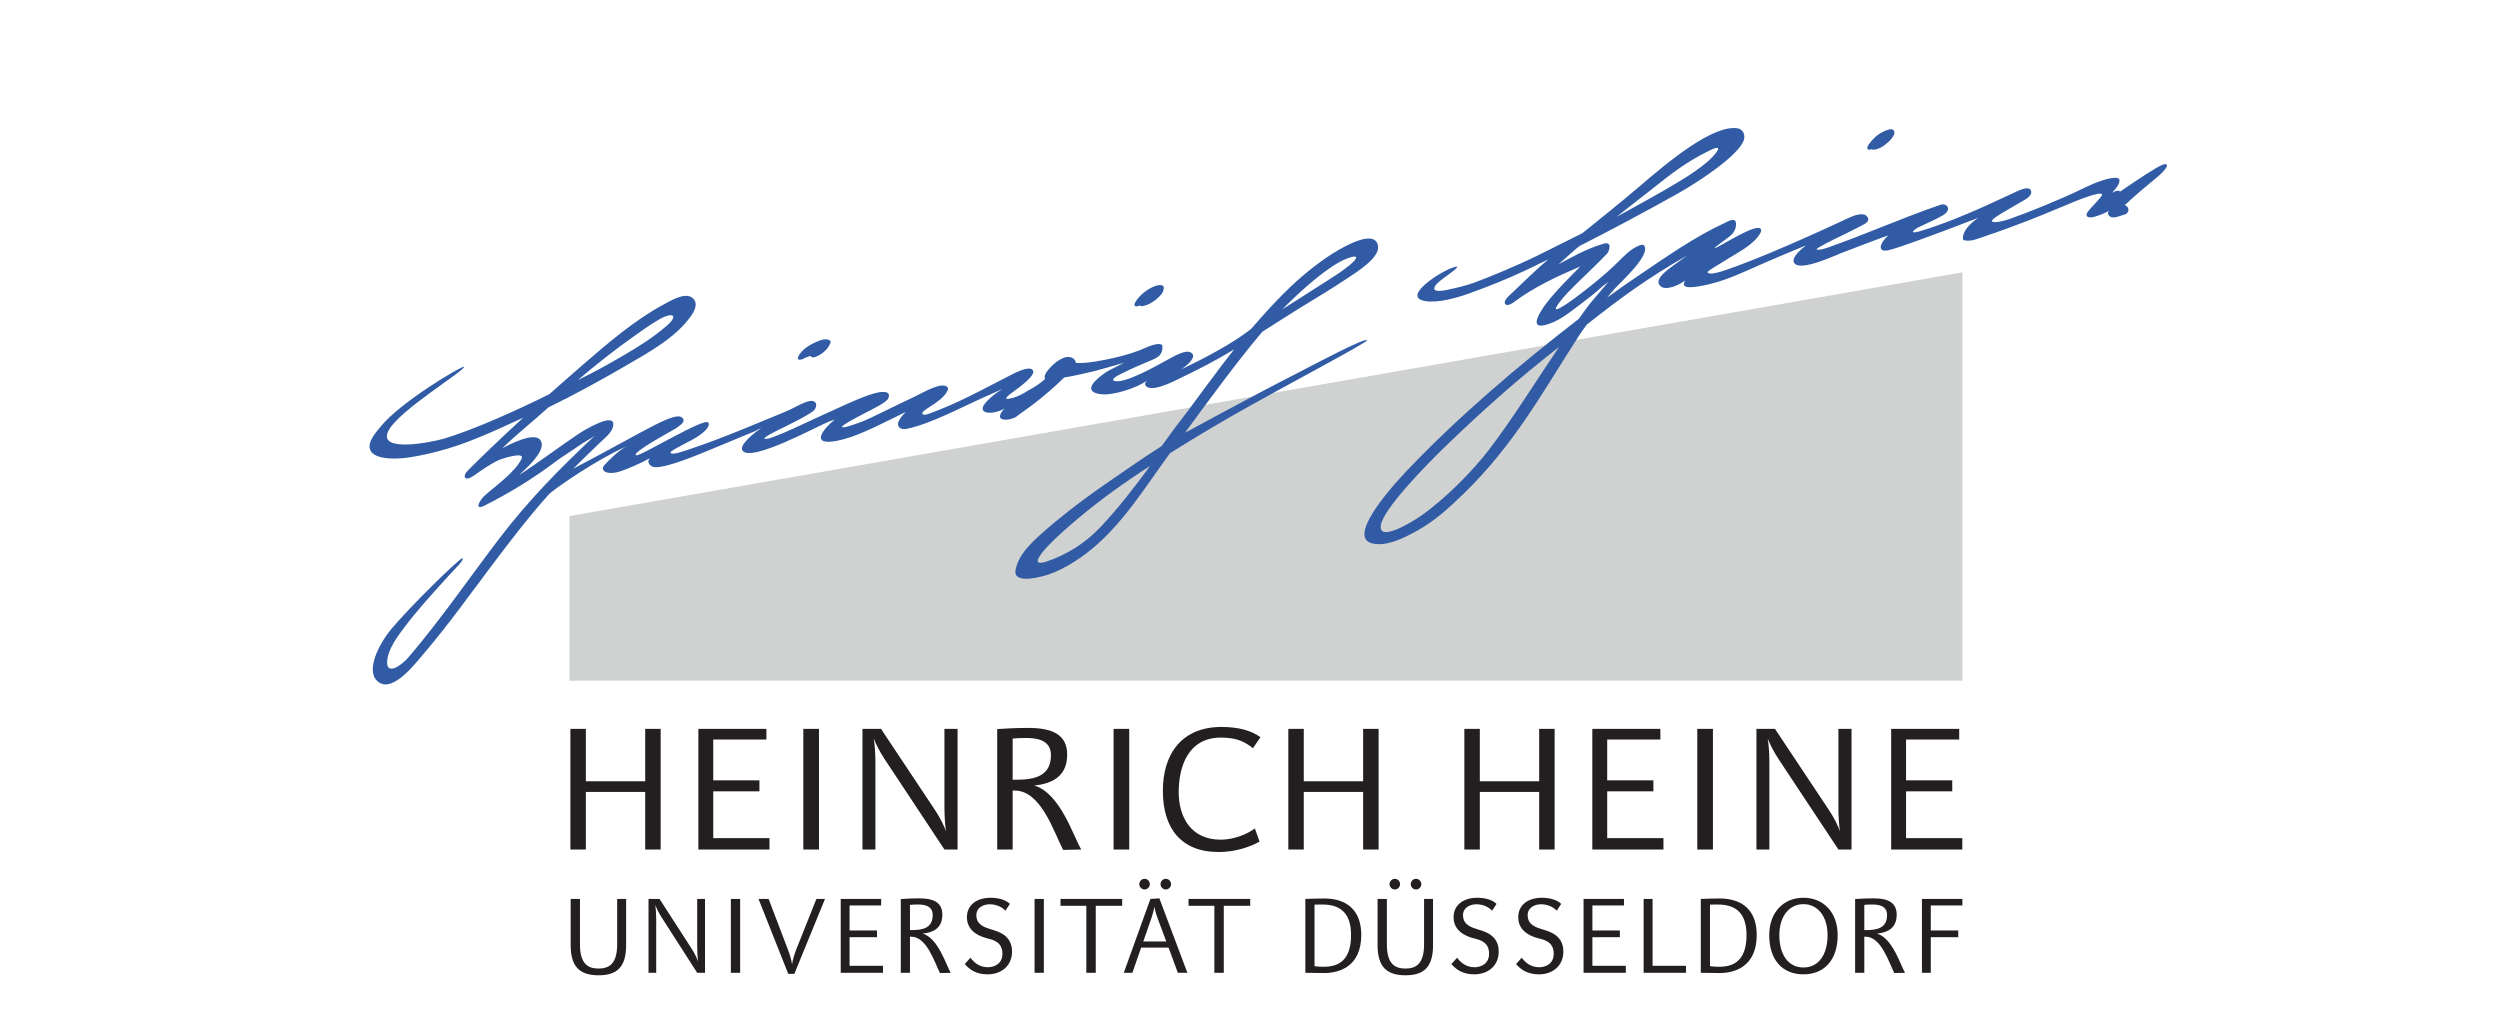
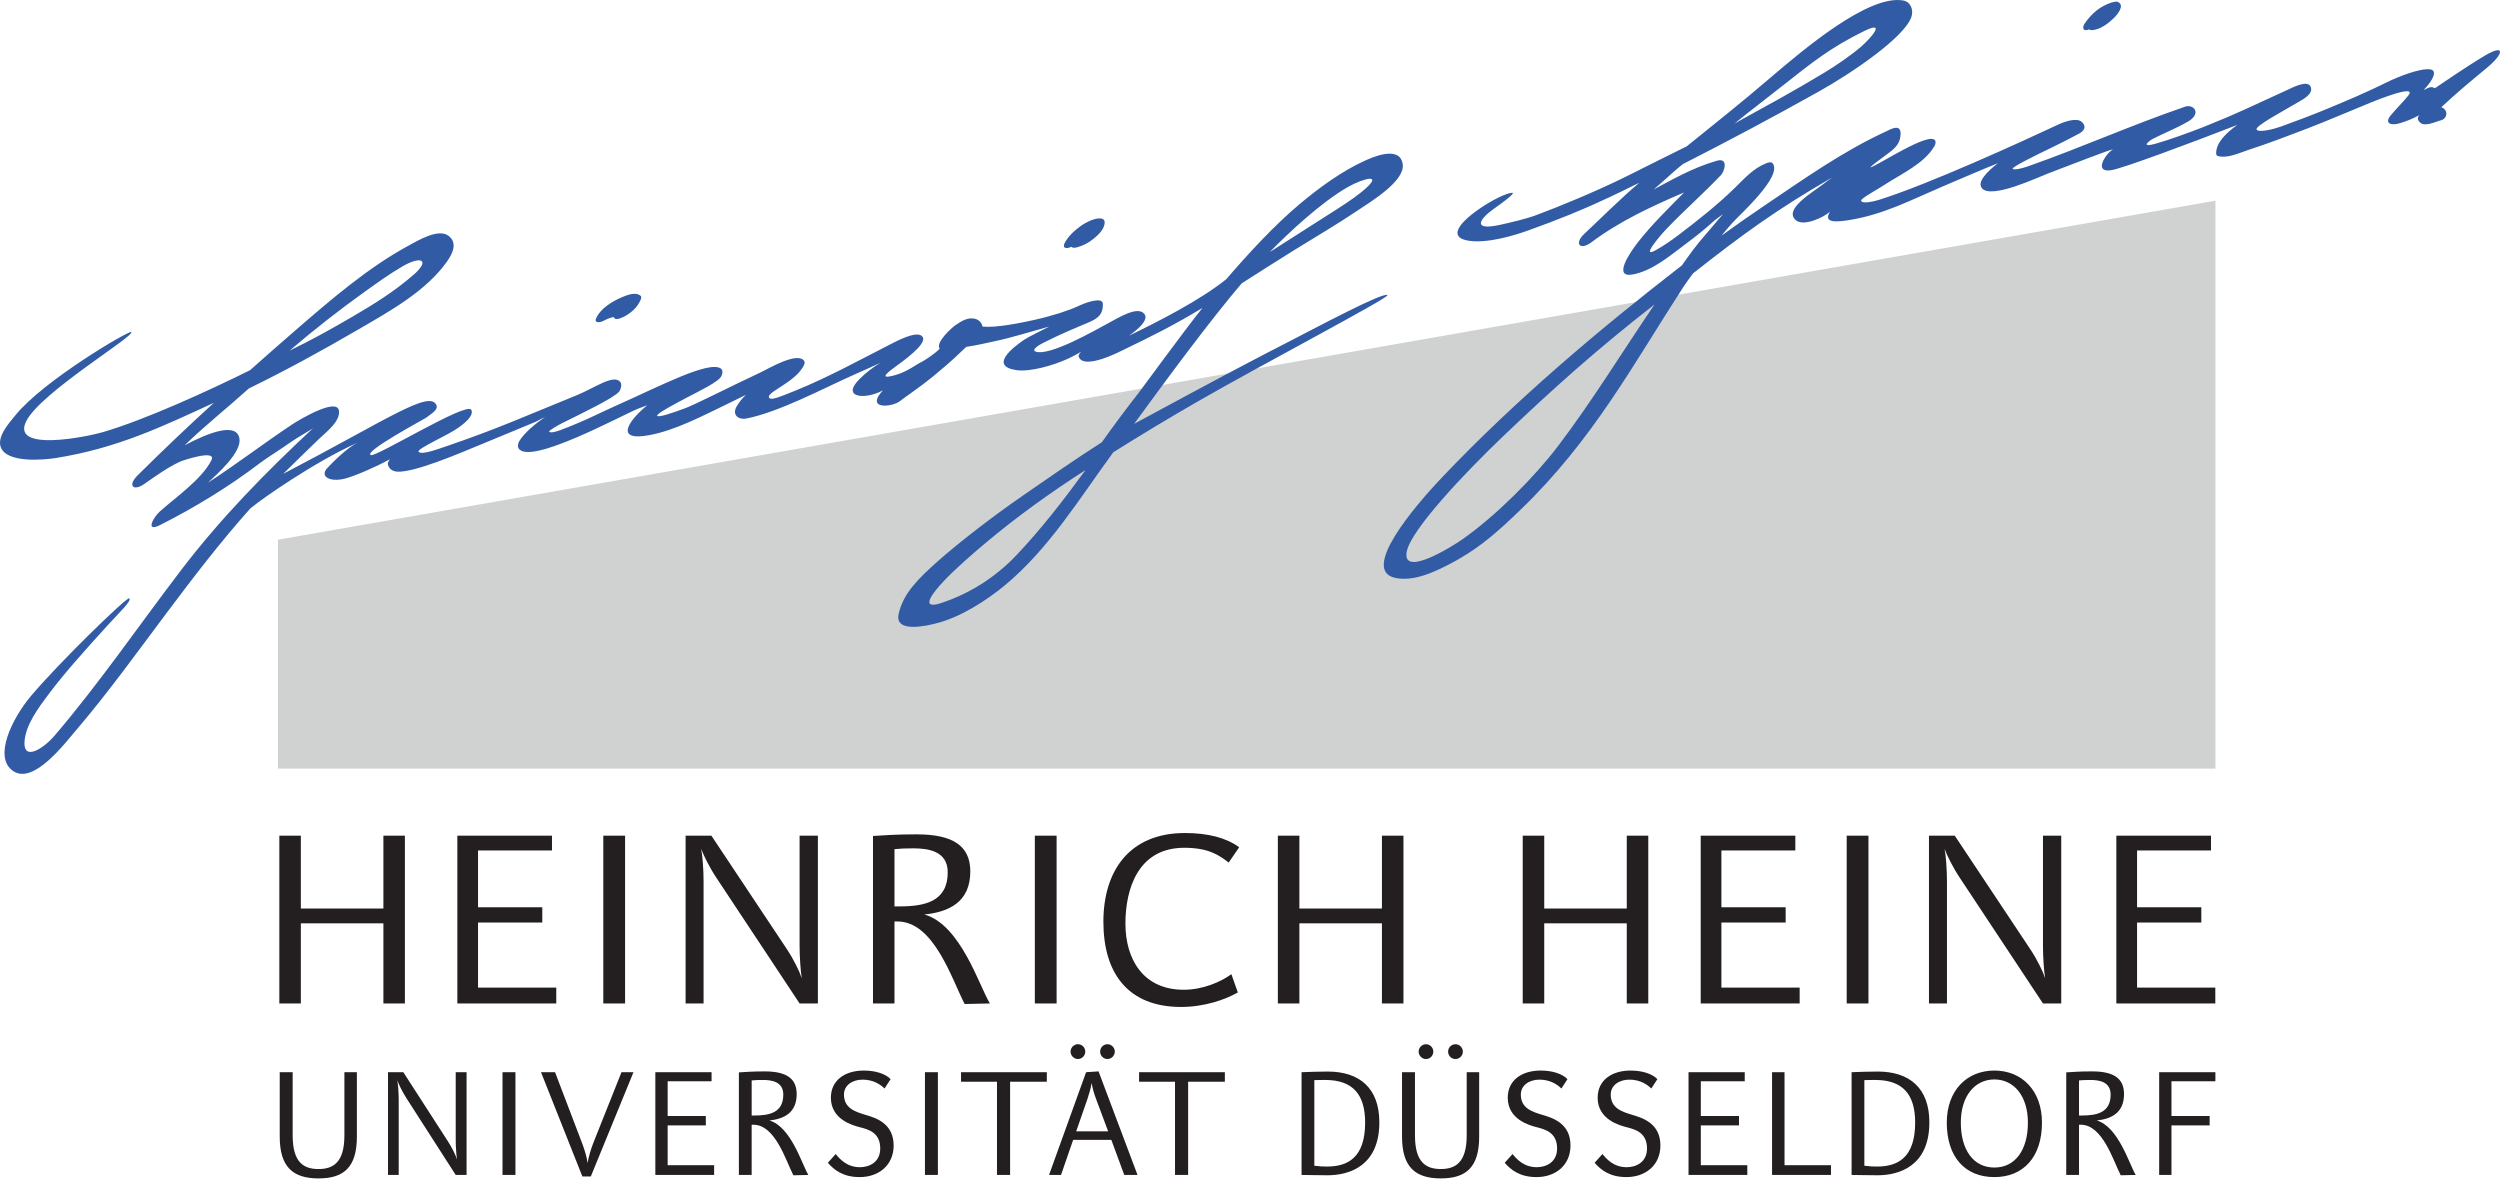
- <svg xmlns="http://www.w3.org/2000/svg" id="Ebene_1" data-name="Ebene 1" viewBox="0 0 246.61 100" version="1.1" width="246.61" height="100">
-   <defs id="defs11" />
-   <g transform="matrix(1.232989,0,0,-1.232989,-20.6322,149.7195)" id="g90">
-     <g transform="translate(173.7259,53.46363)" id="g2878">
-       <path id="path2880" style="fill:#231f20;fill-opacity:1;fill-rule:nonzero;stroke:none" d="m 0,0 v 0.912 h -4.501 v 3.743 h 3.696 V 5.536 H -4.501 V 8.8 h 4.253 V 9.65 H -5.692 V 0 Z m -9.913,0 h 1.051 V 9.65 H -9.913 V 3.34 c 0,-0.68 0.061,-1.515 0.123,-1.887 -0.123,0.387 -0.463,1.083 -0.866,1.687 l -4.33,6.51 h -1.485 V 0 h 1.036 v 7.021 c 0,0.665 -0.062,1.516 -0.139,1.871 0.139,-0.371 0.48,-1.067 0.882,-1.67 z m -10.038,9.65 h -1.252 V 0 h 1.252 z M -23.909,0 v 0.912 h -4.501 v 3.743 h 3.696 V 5.536 H -28.41 V 8.8 h 4.253 v 0.85 h -5.444 V 0 Z m -14.692,0 v 4.608 h 4.748 V 0 h 1.237 v 9.65 h -1.237 V 5.459 h -4.748 V 9.65 h -1.238 V 0 Z m -14.084,0 v 4.608 h 4.748 V 0 h 1.238 v 9.65 h -1.238 V 5.459 h -4.748 V 9.65 h -1.237 V 0 Z m -3.464,8.985 c -0.742,0.542 -1.778,0.82 -3.124,0.82 -3.139,0 -4.686,-2.119 -4.686,-5.104 0,-2.953 1.408,-4.902 4.47,-4.902 1.33,0 2.536,0.417 3.263,0.835 l -0.371,1.052 c -0.603,-0.449 -1.655,-0.898 -2.738,-0.898 -2.366,0 -3.356,1.794 -3.356,3.805 0,2.026 0.743,4.362 3.387,4.362 1.361,0 1.98,-0.403 2.552,-0.851 z M -66.65,9.65 h -1.252 V 0 h 1.252 z m -6.263,-2.103 c 0,-1.686 -1.314,-1.964 -2.784,-1.964 h -0.278 v 3.294 c 0.294,0.031 0.634,0.046 1.067,0.046 0.804,0 1.995,-0.123 1.995,-1.376 m -3.062,-2.83 h 0.17 c 2.103,0 3.124,-3.325 3.866,-4.748 L -70.485,0 c -0.603,0.958 -1.67,4.531 -3.773,5.119 1.407,0.139 2.644,0.711 2.644,2.474 0,1.47 -0.99,2.135 -3.093,2.135 -1.299,0 -1.871,-0.062 -2.505,-0.093 V 0 h 1.237 z M -81.434,0 h 1.052 v 9.65 h -1.052 V 3.34 c 0,-0.68 0.062,-1.515 0.124,-1.887 -0.124,0.387 -0.464,1.083 -0.866,1.687 l -4.331,6.51 h -1.484 V 0 h 1.035 v 7.021 c 0,0.665 -0.061,1.516 -0.139,1.871 0.139,-0.371 0.48,-1.067 0.882,-1.67 z m -10.037,9.65 h -1.253 V 0 h 1.253 z M -95.43,0 v 0.912 h -4.5 v 3.743 h 3.696 V 5.536 H -99.93 V 8.8 h 4.253 v 0.85 h -5.444 V 0 Z m -14.692,0 v 4.608 h 4.748 V 0 h 1.237 v 9.65 h -1.237 V 5.459 h -4.748 V 9.65 h -1.237 V 0 h 1.237" />
-     </g>
-     <g transform="translate(173.7309,48.98862)" id="g2882">
-       <path id="path2884" style="fill:#231f20;fill-opacity:1;fill-rule:nonzero;stroke:none" d="m 0,0 v 0.521 h -3.234 v -5.91 h 0.708 v 2.85 h 2.196 v 0.54 H -2.526 V 0 Z m -6.026,-0.767 c 0,-1.033 -0.781,-1.203 -1.654,-1.203 h -0.165 v 2.017 c 0.175,0.019 0.377,0.028 0.634,0.028 0.477,0 1.185,-0.075 1.185,-0.842 M -7.845,-2.5 h 0.101 c 1.25,0 1.856,-2.037 2.297,-2.908 l 0.863,0.019 c -0.358,0.587 -0.992,2.775 -2.241,3.135 0.836,0.085 1.57,0.435 1.57,1.515 0,0.9 -0.587,1.307 -1.837,1.307 -0.771,0 -1.111,-0.038 -1.488,-0.057 v -5.9 h 0.735 z m -2.94,0.123 c 0,-1.563 -0.716,-2.586 -1.929,-2.586 -1.213,0 -1.929,1.023 -1.929,2.586 0,1.534 0.809,2.481 1.929,2.481 1.121,0 1.929,-0.947 1.929,-2.481 m 0.809,0 c 0,1.847 -1.158,2.993 -2.738,2.993 -1.58,0 -2.737,-1.146 -2.737,-2.993 0,-2.017 1.083,-3.135 2.737,-3.135 1.654,0 2.738,1.136 2.738,3.135 m -7.294,0 c 0,-2.027 -1.011,-2.529 -2.187,-2.529 -0.23,0 -0.459,0.009 -0.735,0.047 v 4.925 c 0.211,0.009 0.432,0.009 0.625,0.009 1.599,0 2.297,-0.842 2.297,-2.452 m 0.817,0.019 c 0,1.969 -1.148,2.916 -2.967,2.916 -0.753,0 -0.753,-0.018 -1.507,-0.037 v -5.91 c 0.35,0 0.901,-0.019 1.498,-0.019 1.231,0 2.976,0.521 2.976,3.05 m -5.659,-3.031 v 0.559 h -2.672 v 5.351 h -0.717 v -5.91 z m -4.813,0 v 0.559 h -2.674 v 2.291 h 2.196 v 0.54 h -2.196 V 0 h 2.526 v 0.521 h -3.233 v -5.91 z m -4.998,1.695 c 0,1.288 -1.057,1.591 -1.589,1.753 -0.597,0.179 -1.268,0.378 -1.268,1.174 0,0.54 0.487,0.861 1.075,0.861 0.634,0 1.047,-0.303 1.259,-0.511 l 0.349,0.54 c -0.303,0.313 -0.883,0.493 -1.544,0.493 -1.074,0 -1.892,-0.55 -1.892,-1.563 0,-1.251 1.259,-1.592 1.663,-1.695 0.487,-0.124 1.176,-0.304 1.176,-1.222 0,-0.805 -0.643,-1.08 -1.167,-1.08 -0.763,0 -1.167,0.483 -1.397,0.758 l -0.449,-0.502 c 0.367,-0.426 0.89,-0.824 1.827,-0.824 1.112,0 1.957,0.692 1.957,1.818 m -5.172,0 c 0,1.288 -1.056,1.591 -1.589,1.753 -0.598,0.179 -1.268,0.378 -1.268,1.174 0,0.54 0.487,0.861 1.075,0.861 0.634,0 1.047,-0.303 1.259,-0.511 l 0.349,0.54 c -0.303,0.313 -0.882,0.493 -1.544,0.493 -1.075,0 -1.892,-0.55 -1.892,-1.563 0,-1.251 1.259,-1.592 1.663,-1.695 0.486,-0.124 1.176,-0.304 1.176,-1.222 0,-0.805 -0.644,-1.08 -1.167,-1.08 -0.762,0 -1.167,0.483 -1.396,0.758 l -0.451,-0.502 c 0.368,-0.426 0.891,-0.824 1.828,-0.824 1.112,0 1.957,0.692 1.957,1.818 m -7.891,5.398 c 0,0.228 -0.184,0.427 -0.422,0.427 -0.23,0 -0.423,-0.199 -0.423,-0.427 0,-0.227 0.193,-0.426 0.423,-0.426 0.238,0 0.422,0.199 0.422,0.426 m 1.7,0 c 0,0.228 -0.193,0.427 -0.423,0.427 -0.238,0 -0.422,-0.199 -0.422,-0.427 0,-0.227 0.184,-0.426 0.422,-0.426 0.23,0 0.423,0.199 0.423,0.426 m 0.937,-4.886 v 3.703 h -0.717 v -3.637 c 0,-1.563 -0.652,-1.932 -1.488,-1.932 -0.845,0 -1.488,0.369 -1.488,1.932 v 3.637 h -0.744 v -3.703 c 0,-1.743 0.753,-2.406 2.232,-2.406 1.479,0 2.205,0.663 2.205,2.406 m -6.559,0.805 c 0,-2.027 -1.011,-2.529 -2.187,-2.529 -0.229,0 -0.459,0.009 -0.735,0.047 v 4.925 c 0.212,0.009 0.432,0.009 0.625,0.009 1.598,0 2.297,-0.842 2.297,-2.452 m 0.817,0.019 c 0,1.969 -1.148,2.916 -2.967,2.916 -0.754,0 -0.754,-0.018 -1.507,-0.037 v -5.91 c 0.349,0 0.9,-0.019 1.498,-0.019 1.23,0 2.976,0.521 2.976,3.05 m -8.885,2.33 v 0.549 h -4.934 v -0.549 h 2.067 v -5.361 h 0.754 v 5.361 z m -8.03,1.732 c 0,0.228 -0.184,0.427 -0.422,0.427 -0.23,0 -0.423,-0.199 -0.423,-0.427 0,-0.227 0.193,-0.426 0.423,-0.426 0.238,0 0.422,0.199 0.422,0.426 m 1.7,0 c 0,0.228 -0.193,0.427 -0.423,0.427 -0.239,0 -0.422,-0.199 -0.422,-0.427 0,-0.227 0.183,-0.426 0.422,-0.426 0.23,0 0.423,0.199 0.423,0.426 m -1.58,-2.737 c 0.092,0.275 0.202,0.654 0.248,0.938 0.046,-0.322 0.147,-0.644 0.257,-0.938 l 0.689,-1.846 h -1.837 z m 2.122,-4.356 h 0.762 l -2.241,5.957 -0.717,-0.047 -2.131,-5.91 h 0.689 l 0.698,2.017 h 2.196 z m -4.455,5.361 v 0.549 h -4.934 v -0.549 h 2.067 v -5.361 h 0.754 v 5.361 z m -6.266,0.549 h -0.744 v -5.91 h 0.744 z m -2.545,-4.215 c 0,1.288 -1.056,1.591 -1.589,1.753 -0.597,0.179 -1.268,0.378 -1.268,1.174 0,0.54 0.488,0.861 1.075,0.861 0.634,0 1.048,-0.303 1.259,-0.511 l 0.349,0.54 c -0.303,0.313 -0.882,0.493 -1.543,0.493 -1.075,0 -1.893,-0.55 -1.893,-1.563 0,-1.251 1.259,-1.592 1.663,-1.695 0.487,-0.124 1.176,-0.304 1.176,-1.222 0,-0.805 -0.643,-1.08 -1.167,-1.08 -0.762,0 -1.166,0.483 -1.396,0.758 l -0.45,-0.502 c 0.367,-0.426 0.891,-0.824 1.828,-0.824 1.111,0 1.956,0.692 1.956,1.818 m -6.348,2.927 c 0,-1.033 -0.78,-1.203 -1.653,-1.203 h -0.165 v 2.017 c 0.174,0.019 0.376,0.028 0.634,0.028 0.477,0 1.184,-0.075 1.184,-0.842 M -84.196,-2.5 h 0.101 c 1.249,0 1.856,-2.037 2.297,-2.908 l 0.863,0.019 c -0.358,0.587 -0.992,2.775 -2.242,3.135 0.837,0.085 1.571,0.435 1.571,1.515 0,0.9 -0.588,1.307 -1.837,1.307 -0.771,0 -1.112,-0.038 -1.488,-0.057 v -5.9 h 0.735 z m -2.159,-2.889 v 0.559 h -2.673 v 2.291 h 2.195 v 0.54 h -2.195 V 0 h 2.526 v 0.521 h -3.234 v -5.91 z m -6.936,1.875 c -0.156,-0.388 -0.294,-0.871 -0.34,-1.193 -0.046,0.322 -0.156,0.729 -0.34,1.203 l -1.534,4.025 h -0.808 l 2.379,-5.995 h 0.487 l 2.453,5.995 h -0.689 z m -4.492,4.035 h -0.744 v -5.91 h 0.744 z m -3.436,-5.91 h 0.625 v 5.91 h -0.625 v -3.864 c 0,-0.417 0.037,-0.928 0.074,-1.156 -0.074,0.237 -0.276,0.663 -0.515,1.033 l -2.572,3.987 h -0.882 v -5.91 h 0.616 v 4.3 c 0,0.407 -0.037,0.928 -0.083,1.146 0.083,-0.227 0.285,-0.654 0.523,-1.023 z m -5.686,2.207 v 3.703 h -0.717 v -3.637 c 0,-1.563 -0.652,-1.932 -1.488,-1.932 -0.845,0 -1.488,0.369 -1.488,1.932 v 3.637 h -0.744 v -3.703 c 0,-1.743 0.753,-2.406 2.232,-2.406 1.479,0 2.205,0.663 2.205,2.406" />
-     </g>
-     <g transform="translate(62.28986,80.14062)" id="g2886">
-       <path id="path2888" style="fill:#d0d1d1;fill-opacity:1;fill-rule:nonzero;stroke:none" d="M 0,0 V -13.168 H 111.444 V 19.501 L 0,0" />
-     </g>
-     <g transform="translate(104.7459,79.22861)" id="g2890">
-       <path id="path2892" style="fill:#315ca5;fill-opacity:1;fill-rule:nonzero;stroke:none" d="m 0,0 c -1.162,-1.225 -2.679,-2.206 -4.334,-2.74 -1.283,-0.413 -0.381,0.683 0.16,1.256 0.687,0.728 1.628,1.543 2.394,2.188 C 0.042,2.235 1.989,3.631 3.993,4.917 2.74,3.201 1.444,1.522 0,0 m -37.375,15.24 c 0.674,0.48 1.346,0.967 2.084,1.395 1.102,0.638 1.586,0.342 0.642,-0.477 -1.11,-0.964 -2.233,-1.665 -3.522,-2.417 -1.188,-0.693 -2.377,-1.358 -3.614,-1.952 1.408,1.205 2.908,2.382 4.41,3.451 m 56.511,5.986 c 0.826,0.463 2.138,0.83 0.734,-0.315 -0.546,-0.445 -1.229,-0.87 -1.838,-1.259 -1.156,-0.738 -2.149,-1.379 -3.439,-2.195 0.973,1.005 2.961,2.884 4.543,3.769 m 2.222,-6.254 c -0.111,0.271 -4.34,-1.989 -5.421,-2.541 -2.218,-1.133 -4.275,-2.22 -9.147,-4.856 1.971,2.699 4.396,5.981 6.19,8.083 1.001,0.635 1.995,1.277 2.994,1.895 1.309,0.812 2.368,1.422 3.65,2.279 0.816,0.545 2.75,1.712 2.615,2.675 -0.162,1.16 -1.894,0.331 -2.192,0.197 -1.309,-0.59 -2.641,-1.569 -3.725,-2.477 C 14.84,18.985 13.337,17.344 12.09,15.896 10.598,14.692 8.155,13.448 6.492,12.644 7.214,13.15 7.615,13.618 7.37,13.907 6.972,14.376 5.864,13.66 5.224,13.323 4.706,13.051 1.854,11.386 1.092,11.746 c -0.2,0.108 0.258,0.383 0.439,0.472 0.619,0.299 0.864,0.45 2.587,1.169 0.516,0.216 0.894,0.43 0.872,1.092 C 4.975,14.87 4.125,14.605 3.599,14.359 3.049,14.102 2.16,13.804 1.076,13.56 c -0.88,-0.197 -2.23,-0.468 -3.014,-0.391 0.007,0.085 -0.119,0.416 -0.502,0.465 -0.352,0.045 -0.639,-0.101 -1.059,-0.391 -0.206,-0.142 -1.157,-0.998 -0.896,-1.347 -0.315,-0.327 -0.937,-0.709 -1.006,-0.741 -0.342,-0.16 -0.851,-0.578 -1.53,-0.77 -1.123,-0.32 -0.354,0.227 0.113,0.568 0.84,0.611 1.746,1.361 1.399,1.673 -0.347,0.312 -1.481,-0.309 -1.83,-0.485 -1.47,-0.743 -3.545,-1.892 -5.46,-2.661 -0.945,-0.379 -1.346,-0.551 -1.479,-0.421 -0.296,0.29 1.381,0.84 1.929,1.787 0.053,0.091 0.143,0.251 0.063,0.358 -0.403,0.534 -2.068,-0.466 -2.469,-0.654 -1.826,-0.855 -3.771,-1.855 -4.373,-2.078 -0.733,-0.271 -1.545,-0.554 -1.607,-0.431 -0.063,0.122 1.213,0.781 1.734,1.059 0.637,0.34 1.835,0.895 1.972,1.243 0.076,0.196 0.062,0.346 -0.055,0.421 -0.703,0.454 -3.559,-1.051 -6.045,-2.156 -0.686,-0.304 -1.534,-0.729 -2.145,-0.98 -0.698,-0.286 -1.483,-0.649 -1.671,-0.511 -0.074,0.055 0.555,0.407 0.75,0.503 1.13,0.56 2.956,1.434 3.265,1.802 0.094,0.112 0.19,0.42 0.071,0.564 -0.385,0.465 -1.484,-0.353 -2.491,-0.76 -1.232,-0.498 -2.452,-1.016 -3.683,-1.512 -1.12,-0.452 -2.513,-0.986 -3.75,-1.401 -0.63,-0.212 -1.498,-0.544 -1.675,-0.344 -0.142,0.161 1.68,0.941 2.305,1.396 0.22,0.159 0.917,0.665 0.723,1.02 -0.26,0.478 -5.476,-2.737 -5.776,-2.61 -0.457,0.192 3.104,2.088 3.176,2.15 0.194,0.167 0.731,0.432 0.594,0.732 -0.407,0.885 -2.863,-0.858 -8.811,-3.958 0.674,0.671 1.36,1.329 2.043,1.992 0.354,0.343 1.012,0.84 1.141,1.35 0.35,1.375 -2.398,-0.319 -2.665,-0.496 -1.637,-1.091 -3.202,-2.29 -4.851,-3.358 0.011,0.011 0.023,0.021 0.035,0.033 0.49,0.46 1.936,1.725 1.776,2.528 -0.183,0.922 -1.733,0.341 -3.146,-0.407 1.186,1.152 2.465,2.159 3.694,3.271 2.151,1.046 4.24,2.195 6.309,3.4 1.768,1.029 3.893,2.196 5.094,3.911 0.312,0.446 0.613,1.06 0.085,1.464 -0.589,0.45 -1.767,-0.273 -2.272,-0.544 -2.335,-1.254 -4.531,-3.149 -6.523,-4.874 -0.881,-0.763 -1.756,-1.533 -2.626,-2.307 -2.308,-1.148 -6.009,-2.849 -8.493,-3.572 -0.876,-0.255 -5.265,-1.156 -4.388,0.626 0.822,1.671 6.361,4.964 6.038,5.141 -0.143,0.078 -5.043,-2.787 -6.666,-4.801 -0.349,-0.432 -1.066,-1.21 -0.828,-1.835 0.346,-0.905 2.433,-0.729 3.175,-0.61 3.569,0.575 6.094,1.804 9.077,3.173 -1.49,-1.363 -2.956,-2.751 -4.389,-4.177 -0.572,-0.57 -0.263,-0.945 0.4,-0.482 0.658,0.458 1.331,0.947 2.062,1.282 0.151,0.069 2.11,0.724 1.787,0.076 -0.542,-1.086 -2.062,-2.141 -2.967,-2.949 -0.362,-0.323 -0.877,-1.23 0.027,-0.774 1.964,0.991 3.957,2.207 5.707,3.54 0.485,0.369 1.232,0.815 1.726,1.174 0.419,0.304 1.236,0.745 1.375,0.874 -2.787,-2.602 -5.315,-5.181 -7.603,-8.175 -2.422,-3.171 -4.687,-6.486 -7.279,-9.525 -0.64,-0.75 -1.807,-1.502 -1.737,-0.356 0.06,0.968 0.824,1.982 1.389,2.734 0.956,1.271 2.032,2.457 3.336,3.898 0.76,0.838 1.458,1.473 1.3,1.616 -0.12,0.109 -4.099,-3.761 -5.677,-5.647 -1.04,-1.244 -2.173,-3.499 -0.999,-4.29 1.176,-0.791 2.95,1.566 3.684,2.427 1.81,2.126 3.458,4.422 5.133,6.655 1.558,2.077 3.105,4.101 4.819,6.018 0.051,0.035 0.103,0.075 0.158,0.123 0.416,0.36 3.497,2.543 6.017,3.668 -0.565,-0.266 -1.428,-1.116 -1.753,-1.473 -0.421,-0.464 0.13,-0.812 1.005,-0.601 0.56,0.135 1.896,0.721 2.605,1.119 -0.042,-0.055 -0.079,-0.116 -0.107,-0.187 -0.049,-0.129 0.074,-0.471 0.471,-0.522 0.927,-0.117 3.709,1.079 4.7,1.487 1.124,0.463 2.214,0.917 3.319,1.374 0.097,0.04 0.29,0.169 0.543,0.271 -0.473,-0.306 -1.206,-0.904 -1.488,-1.39 -0.061,-0.103 -0.107,-0.284 -0.037,-0.402 0.613,-1.028 5.993,1.933 6.891,2.283 0.169,0.066 0.34,0.127 0.51,0.19 -0.99,-0.803 -1.994,-2.121 0.153,-1.712 1.482,0.282 3.03,1.102 4.373,1.747 0.387,0.185 0.77,0.377 1.154,0.566 -0.213,-0.201 -0.401,-0.424 -0.542,-0.679 -0.27,-0.487 0.124,-0.772 0.572,-0.683 1.895,0.378 4.416,1.732 6.18,2.517 0.5,0.222 1.028,0.453 1.525,0.686 -0.503,-0.304 -0.847,-0.583 -1.196,-0.928 -1.11,-1.101 0.359,-1.202 1.34,-0.654 -1.047,-1.132 0.533,-0.966 0.962,-0.632 0.356,0.278 1.17,0.815 1.917,1.429 1.314,1.08 1.49,1.32 1.915,1.703 0.54,0.074 1.209,0.235 1.616,0.32 0.998,0.208 2.176,0.582 3.157,0.85 C 1.644,13.028 0.7,12.576 0.469,12.419 -0.185,11.973 -1.568,10.9 0.016,10.665 c 0.759,-0.114 2.103,0.255 3.001,0.672 0.14,0.065 0.573,0.283 0.847,0.462 -0.2,-0.09 -0.285,-0.289 -0.27,-0.337 0.255,-0.851 2.45,0.307 2.592,0.375 1.738,0.838 2.948,1.448 4.534,2.407 C 9.641,12.899 7.277,9.656 7.069,9.387 6.14,8.184 5.825,7.77 4.93,6.517 3.272,5.451 2.042,4.591 0.442,3.486 c -2.191,-1.514 -4.047,-3.013 -4.931,-3.8 -1.112,-0.989 -2.008,-1.851 -2.269,-3.05 -0.248,-1.14 1.703,-0.647 2.1,-0.552 1.414,0.339 2.918,1.3 4.021,2.213 2.529,2.095 4.307,5.023 6.226,7.641 1.6,1.007 3.22,1.98 4.86,2.925 3.538,2.04 10.977,5.946 10.909,6.109 M 31.166,6.29 C 29.817,4.515 27.602,2.282 25.641,0.912 25.071,0.513 22.177,-1.292 22.47,0.229 c 0.237,1.236 3.261,4.456 5.602,6.688 2.768,2.64 5.395,4.998 8.65,7.524 C 34.869,11.723 33.151,8.903 31.166,6.29 m 12.898,20.713 c 1.736,1.375 2.814,2.237 4.723,3.169 1.308,0.638 0.345,-0.438 -0.155,-0.876 -0.585,-0.512 -1.467,-1.112 -2.138,-1.517 -1.836,-1.109 -3.254,-1.869 -5.172,-2.929 0.883,0.716 1.853,1.447 2.742,2.153 m 40.45,1.77 c -0.992,-0.58 -2.7,-1.754 -2.899,-1.894 -0.173,0.071 -0.198,0.131 -0.654,-0.1 0.595,0.607 0.789,1.135 0.376,1.188 -0.582,0.074 -1.841,-0.421 -2.495,-0.747 -1.139,-0.568 -2.268,-1.039 -3.396,-1.51 -0.86,-0.358 -1.816,-0.72 -2.694,-1.035 -0.447,-0.16 -1.281,-0.36 -1.397,-0.17 -0.116,0.191 1.543,1.07 2.404,1.581 0.229,0.136 0.921,0.477 0.689,0.911 -0.2,0.372 -1.1,-0.112 -1.344,-0.223 -2.128,-0.966 -2.656,-1.262 -4.799,-2.121 -0.675,-0.27 -2.076,-0.775 -2.778,-0.969 -0.857,-0.236 -0.402,0.143 -0.114,0.3 0.691,0.346 1.336,0.597 1.999,0.981 0.805,0.466 0.319,1.024 -0.172,0.854 -3.304,-1.142 -5.812,-2.295 -9.089,-3.45 -0.256,-0.09 -0.77,-0.216 -0.828,-0.12 -0.058,0.095 1.454,0.838 1.974,1.086 0.665,0.317 1.166,0.573 1.824,0.922 0.298,0.157 0.48,0.394 0.188,0.677 -0.296,0.286 -1.043,0.009 -1.363,-0.142 -2.089,-0.982 -7.471,-3.445 -10.319,-4.334 -0.191,-0.059 -0.966,-0.266 -1.022,-0.045 -0.03,0.124 0.922,0.632 1.354,0.916 0.913,0.6 2.258,1.205 2.84,2.182 0.062,0.106 0.132,0.243 0.063,0.362 -0.315,0.538 -3.253,-1.404 -3.691,-1.537 -0.155,-0.047 0.444,0.398 1.002,0.805 0.484,0.354 0.683,0.633 0.703,1.092 0.03,0.665 -0.633,0.256 -0.861,0.151 -2.458,-1.129 -4.753,-2.759 -6.988,-4.266 -0.827,-0.557 -1.645,-1.131 -2.456,-1.72 0.212,0.258 0.427,0.515 0.654,0.764 0.426,0.469 2.89,2.674 2.288,3.405 -0.081,0.099 -0.269,0.035 -0.358,0.001 -0.716,-0.274 -1.241,-0.855 -1.776,-1.382 -1.022,-1.006 -2.177,-1.917 -3.321,-2.781 -0.409,-0.308 -0.83,-0.599 -1.278,-0.847 -0.867,-0.479 0.256,0.839 0.644,1.243 0.991,1.036 2.138,2.051 3.125,3.091 0.195,0.205 0.446,1.014 -0.242,0.817 -1.456,-0.417 -2.66,-1.145 -3.635,-1.653 0.717,0.604 1.251,1.138 1.684,1.462 2.622,1.331 5.213,2.718 7.789,4.156 1.938,1.082 4.92,3.115 5.347,4.289 0.151,0.414 -0.034,0.89 -0.467,0.966 -1.994,0.346 -5.684,-2.772 -7.739,-4.531 -1.611,-1.38 -3.054,-2.518 -4.705,-3.855 -1.13,-0.556 -2.424,-1.214 -3.55,-1.771 -1.646,-0.814 -3.786,-1.699 -5.127,-2.196 -0.592,-0.22 -1.484,-0.426 -2.1,-0.559 -1.606,-0.346 -1.125,0.359 -0.354,0.906 1.221,0.867 1.403,1.087 0.748,0.863 -1.065,-0.363 -4.116,-2.359 -2.183,-2.675 1.082,-0.177 2.658,0.305 3.497,0.608 1.732,0.626 3.055,1.157 4.623,1.895 0.575,0.271 1.142,0.552 1.713,0.83 -1.067,-0.895 -2.149,-1.991 -3.167,-2.942 -0.599,-0.558 -0.247,-0.976 0.407,-0.486 1.634,1.224 3.473,2.072 5.337,2.871 -0.922,-0.938 -1.817,-1.802 -2.63,-2.831 -0.515,-0.652 -1.488,-2.11 -0.318,-1.887 1.096,0.209 2.073,1.024 2.939,1.678 0.899,0.679 0.992,0.748 1.837,1.495 -0.036,-0.041 0.441,0.328 0.404,0.287 -0.429,-0.481 -0.601,-0.717 -1.028,-1.2 -0.485,-0.546 -0.911,-1.141 -1.333,-1.739 -4.82,-3.731 -9.594,-7.776 -13.754,-12.149 -1.699,-1.785 -4.751,-5.41 -2.721,-5.828 1.007,-0.208 2.166,0.257 3.548,1.031 1.419,0.795 2.463,1.75 3.634,2.878 4.183,4.032 6.443,8.3 9.38,12.83 0.174,0.268 0.368,0.519 0.553,0.777 2.858,2.25 4.833,3.69 8.008,5.519 -0.221,-0.169 -0.355,-0.255 -0.575,-0.425 -0.595,-0.459 -2.228,-1.412 -1.523,-2.029 0.447,-0.39 1.599,0.15 1.969,0.483 -0.392,-0.644 0.311,-0.608 1.116,-0.479 1.961,0.312 3.594,1.176 5.33,1.916 1.068,0.456 2.131,0.92 3.209,1.351 -0.619,-0.479 -1.214,-1.079 -0.912,-1.44 0.541,-0.644 3.251,0.648 3.795,0.851 1.243,0.465 3.636,1.414 3.734,1.381 -0.398,-0.215 -1.156,-1.366 -0.082,-1.19 0.665,0.109 4.542,1.554 7.239,2.603 -0.704,-0.505 -1.232,-1.059 -1.216,-1.654 0.003,-0.077 0.042,-0.124 0.117,-0.14 0.555,-0.142 1.228,0.19 1.746,0.359 1.127,0.367 2.238,0.79 3.345,1.214 1.264,0.486 2.505,1.03 3.76,1.538 0.26,0.105 2.651,1.071 2.076,0.363 -0.315,-0.388 -0.676,-0.739 -0.998,-1.122 -0.383,-0.455 -0.014,-0.629 0.534,-0.456 0.419,0.133 0.627,0.213 1.043,0.426 0.233,0.12 -0.166,-0.037 0.044,-0.324 0.277,-0.382 0.939,-0.012 1.271,0.063 0.257,0.06 0.394,0.37 0.243,0.578 -0.047,0.064 -0.1,0.137 -0.232,0.169 0.835,0.789 1.712,1.518 2.613,2.261 1.007,0.831 1.061,1.394 -0.076,0.728 m -21.486,2.813 c 0.054,0.016 0.033,0.007 0,0 m -1.435,-1.361 c 0.046,0.008 0.091,0.027 0.137,0.042 0.034,-0.036 0.094,-0.055 0.196,-0.044 0.463,0.051 0.896,0.381 1.214,0.69 0.194,0.19 0.659,0.727 0.241,0.93 -0.11,0.054 -0.327,-0.023 -0.429,-0.053 -0.126,-0.037 -0.242,-0.098 -0.359,-0.155 -0.467,-0.233 -0.841,-0.617 -1.133,-1.04 -0.111,-0.16 -0.131,-0.412 0.133,-0.37 M -23.843,13.452 c 0.096,0.033 0.182,0.086 0.272,0.131 h 0.002 c 0.06,0.025 0.121,0.051 0.183,0.074 0.012,0.004 0.055,0.019 0.081,0.027 0.045,0.011 0.09,0.021 0.137,0.029 0.01,0.001 0.015,0.002 0.021,0.004 0.004,-0.001 0.005,-0.001 0.009,-0.002 0.001,0 0.002,0 0.003,0 0.006,-0.019 0.008,-0.039 0.021,-0.055 0.085,-0.102 0.278,-0.038 0.372,-0.002 0.402,0.149 0.851,0.497 1.057,0.879 0.007,0.013 0.015,0.026 0.022,0.039 0.037,0.069 0.164,0.282 0.065,0.366 -0.283,0.239 -0.773,0.045 -1.064,-0.079 -0.568,-0.239 -1.242,-0.642 -1.501,-1.226 -0.111,-0.25 0.173,-0.235 0.32,-0.185 m 26.698,4.242 c 0.105,-0.022 0.227,0.019 0.33,0.068 0.057,-0.093 0.234,-0.054 0.314,-0.034 0.359,0.09 0.675,0.265 0.963,0.499 0.27,0.22 0.62,0.544 0.633,0.92 C 5.107,19.539 4.516,19.363 4.332,19.29 4.116,19.204 3.917,19.093 3.725,18.962 3.541,18.836 3.38,18.692 3.218,18.54 3.154,18.475 3.092,18.407 3.034,18.337 2.983,18.276 2.806,18.026 2.943,18.213 2.879,18.126 2.596,17.75 2.855,17.694" />
-     </g>
-   </g>
-   <rect width="246.61" height="136.06" style="fill:none" id="rect6" x="0" y="-36.06" />
+ <svg xmlns="http://www.w3.org/2000/svg" data-name="Ebene 1" width="177.308" height="83.576">
+   <path d="M157.117 71.169v-1.125h-5.55V65.43h4.557v-1.086h-4.557v-4.025h5.244V59.27h-6.713V71.17zm-12.223 0h1.296V59.27h-1.296v7.78c0 .839.075 1.869.152 2.327-.152-.477-.571-1.335-1.068-2.08l-5.339-8.027h-1.83V71.17h1.276v-8.657c0-.82-.076-1.87-.17-2.307.17.457.59 1.316 1.087 2.06zM132.517 59.27h-1.543V71.17h1.543zm-4.88 11.899v-1.125h-5.55V65.43h4.558v-1.086h-4.558v-4.025h5.244V59.27h-6.712V71.17zm-18.115 0v-5.682h5.854v5.682h1.525V59.27h-1.525v5.168h-5.854V59.27h-1.526V71.17zm-17.365 0v-5.682h5.854v5.682h1.526V59.27h-1.526v5.168h-5.854V59.27H90.63V71.17zM87.886 60.09c-.915-.668-2.193-1.01-3.852-1.01-3.87 0-5.778 2.612-5.778 6.293 0 3.64 1.736 6.044 5.511 6.044 1.64 0 3.127-.515 4.024-1.03l-.458-1.297c-.743.554-2.04 1.107-3.376 1.107-2.917 0-4.138-2.212-4.138-4.691 0-2.498.916-5.379 4.176-5.379 1.679 0 2.442.497 3.147 1.05zm-12.948-.82h-1.544V71.17h1.544zm-7.722 2.593c0 2.08-1.62 2.422-3.433 2.422h-.343v-4.061c.363-.039.782-.057 1.316-.057.991 0 2.46.151 2.46 1.696m-3.776 3.49h.21c2.593 0 3.852 4.1 4.767 5.854l1.792-.038c-.743-1.181-2.059-5.587-4.652-6.312 1.735-.171 3.26-.877 3.26-3.05 0-1.813-1.22-2.633-3.813-2.633-1.602 0-2.307.077-3.089.115v11.88h1.525zm-6.73 5.816h1.297V59.27h-1.298v7.78c0 .839.077 1.869.153 2.327-.153-.477-.572-1.335-1.067-2.08l-5.34-8.027h-1.83V71.17H49.9v-8.657c0-.82-.075-1.87-.172-2.307.172.457.592 1.316 1.088 2.06zM44.333 59.27h-1.545V71.17h1.545zM39.452 71.17v-1.125h-5.548V65.43h4.557v-1.086h-4.557v-4.025h5.244V59.27h-6.712V71.17zm-18.115 0v-5.682h5.855v5.682h1.525V59.27h-1.525v5.168h-5.855V59.27h-1.525V71.17h1.525M157.123 76.686v-.642h-3.988v7.287h.873v-3.514h2.708v-.666h-2.708v-2.465zm-7.43.946c0 1.274-.963 1.483-2.04 1.483h-.203v-2.487c.216-.023.465-.034.782-.034.588 0 1.46.092 1.46 1.038m-2.242 2.137h.125c1.54 0 2.288 2.512 2.832 3.585l1.064-.023c-.442-.724-1.223-3.422-2.763-3.865 1.03-.105 1.935-.537 1.935-1.868 0-1.11-.723-1.612-2.265-1.612-.95 0-1.37.047-1.834.07v7.275h.906zm-3.625-.152c0 1.927-.883 3.189-2.378 3.189-1.496 0-2.379-1.262-2.379-3.189 0-1.891.998-3.059 2.379-3.059 1.382 0 2.378 1.168 2.378 3.06m.998 0c0-2.278-1.428-3.691-3.376-3.691-1.949 0-3.375 1.413-3.375 3.69 0 2.487 1.335 3.866 3.375 3.866 2.039 0 3.376-1.401 3.376-3.866m-8.994 0c0 2.5-1.246 3.118-2.696 3.118-.284 0-.566-.01-.907-.057v-6.073c.26-.011.533-.011.77-.011 1.972 0 2.833 1.038 2.833 3.023m1.007-.023c0-2.428-1.415-3.596-3.658-3.596-.928 0-.928.023-1.858.046v7.287c.432 0 1.111.023 1.847.023 1.518 0 3.67-.642 3.67-3.76m-6.978 3.737v-.69h-3.295v-6.597h-.884v7.287zm-5.934 0v-.69h-3.297v-2.824h2.707v-.666h-2.707v-2.465h3.114v-.642h-3.986v7.287zm-6.163-2.09c0-1.588-1.303-1.962-1.96-2.161-.735-.221-1.563-.466-1.563-1.448 0-.666.6-1.061 1.326-1.061.782 0 1.29.373 1.552.63l.43-.666c-.373-.386-1.088-.608-1.903-.608-1.324 0-2.333.678-2.333 1.927 0 1.543 1.552 1.963 2.05 2.09.6.153 1.45.375 1.45 1.507 0 .992-.792 1.331-1.438 1.331-.941 0-1.44-.595-1.723-.934l-.554.619c.453.525 1.098 1.016 2.253 1.016 1.371 0 2.413-.854 2.413-2.242m-6.377 0c0-1.588-1.302-1.962-1.96-2.161-.736-.221-1.563-.466-1.563-1.448 0-.666.6-1.061 1.326-1.061.782 0 1.29.373 1.552.63l.43-.666c-.373-.386-1.087-.608-1.903-.608-1.326 0-2.333.678-2.333 1.927 0 1.543 1.552 1.963 2.05 2.09.6.153 1.45.375 1.45 1.507 0 .992-.794 1.331-1.438 1.331-.94 0-1.44-.595-1.722-.934l-.556.619c.454.525 1.099 1.016 2.254 1.016 1.371 0 2.413-.854 2.413-2.242m-9.73-6.656a.526.526 0 0 0-.52-.526.533.533 0 0 0-.521.526c0 .28.238.526.521.526.294 0 .52-.246.52-.526m2.097 0a.533.533 0 0 0-.522-.526.526.526 0 0 0 0 1.052.533.533 0 0 0 .522-.526m1.155 6.025v-4.566h-.884v4.484c0 1.928-.804 2.383-1.835 2.383-1.042 0-1.834-.455-1.834-2.383v-4.484h-.918v4.566c0 2.149.929 2.966 2.752 2.966 1.824 0 2.719-.817 2.719-2.966m-8.087-.993c0 2.5-1.247 3.118-2.697 3.118-.282 0-.566-.01-.906-.057v-6.073c.261-.011.533-.011.77-.011 1.97 0 2.833 1.038 2.833 3.023m1.007-.023c0-2.428-1.415-3.596-3.658-3.596-.93 0-.93.023-1.858.046v7.287c.43 0 1.11.023 1.847.023 1.516 0 3.67-.642 3.67-3.76M86.871 76.72v-.677h-6.084v.677h2.549v6.61h.93v-6.61zm-9.9-2.136a.526.526 0 0 0-.521-.526.533.533 0 0 0-.522.526c0 .28.238.526.522.526.293 0 .52-.246.52-.526m2.096 0a.533.533 0 0 0-.521-.526.525.525 0 0 0-.52.526c0 .28.225.526.52.526a.533.533 0 0 0 .521-.526M77.12 77.96c.114-.339.25-.806.306-1.156.057.397.181.794.317 1.156l.85 2.276h-2.266zm2.616 5.371h.94l-2.763-7.345-.884.058-2.628 7.287h.85l.86-2.487h2.708zm-5.492-6.61v-.677h-6.084v.677h2.549v6.61h.93v-6.61zm-7.726-.677h-.918v7.287h.918zm-3.138 5.197c0-1.588-1.302-1.962-1.96-2.161-.736-.221-1.563-.466-1.563-1.448 0-.666.602-1.061 1.325-1.061.782 0 1.293.373 1.553.63l.43-.666c-.373-.386-1.087-.608-1.902-.608-1.326 0-2.334.678-2.334 1.927 0 1.543 1.552 1.963 2.05 2.09.6.153 1.45.375 1.45 1.507 0 .992-.793 1.331-1.439 1.331-.94 0-1.438-.595-1.721-.934l-.555.619c.453.525 1.099 1.016 2.254 1.016 1.37 0 2.412-.854 2.412-2.242m-7.827-3.609c0 1.274-.962 1.483-2.039 1.483h-.203v-2.487a7.23 7.23 0 0 1 .782-.034c.588 0 1.46.092 1.46 1.038M53.31 79.77h.125c1.54 0 2.288 2.512 2.832 3.585l1.064-.023c-.442-.724-1.223-3.422-2.765-3.865 1.032-.105 1.937-.537 1.937-1.868 0-1.11-.725-1.612-2.265-1.612-.95 0-1.37.047-1.834.07v7.275h.906zm-2.662 3.562v-.69h-3.296v-2.824h2.707v-.666h-2.707v-2.465h3.115v-.642h-3.988v7.287zm-8.552-2.312c-.192.479-.362 1.074-.42 1.471-.056-.397-.192-.899-.418-1.483l-1.892-4.963h-.996l2.933 7.392h.6l3.025-7.392h-.85zm-5.539-4.975h-.917v7.287h.917zm-4.236 7.287h.77v-7.287h-.77v4.764c0 .514.045 1.145.091 1.426-.091-.293-.34-.818-.635-1.274l-3.171-4.916h-1.088v7.287h.76v-5.302c0-.502-.046-1.144-.102-1.413.102.28.351.807.644 1.262zm-7.01-2.721v-4.566h-.885v4.484c0 1.928-.804 2.383-1.835 2.383-1.042 0-1.834-.455-1.834-2.383v-4.484h-.918v4.566c0 2.149.929 2.966 2.752 2.966 1.824 0 2.72-.817 2.72-2.966" fill="#231f20" />
+   <path d="M19.717 38.276v16.236h137.41v-40.28L19.717 38.276" fill="#d0d1d1" />
+   <path d="M72.065 39.4a12.945 12.945 0 0 1-5.344 3.38c-1.582.508-.47-.843.198-1.55.847-.897 2.007-1.902 2.951-2.697 2.247-1.888 4.647-3.61 7.118-5.195-1.545 2.116-3.142 4.186-4.923 6.063M25.982 20.61c.831-.593 1.66-1.193 2.57-1.72 1.358-.788 1.955-.423.791.587-1.368 1.189-2.753 2.053-4.342 2.98-1.465.855-2.931 1.675-4.456 2.407a78.13 78.13 0 0 1 5.437-4.255m69.678-7.38c1.018-.571 2.636-1.024.905.388-.674.548-1.516 1.073-2.267 1.552-1.425.91-2.65 1.7-4.24 2.707 1.2-1.24 3.651-3.556 5.602-4.648m2.74 7.712c-.138-.335-5.352 2.452-6.685 3.133-2.735 1.397-5.27 2.737-11.278 5.987 2.43-3.328 5.42-7.375 7.632-9.966 1.234-.783 2.46-1.575 3.692-2.337 1.614-1.001 2.92-1.753 4.5-2.81 1.006-.672 3.391-2.11 3.225-3.298-.2-1.43-2.336-.408-2.703-.243-1.614.728-3.257 1.935-4.593 3.054-1.827 1.532-3.68 3.555-5.218 5.34-1.84 1.485-4.852 3.019-6.902 4.01.89-.624 1.384-1.201 1.082-1.557-.49-.579-1.857.304-2.646.72-.638.335-4.155 2.388-5.095 1.944-.246-.133.319-.472.542-.582.763-.368 1.065-.555 3.19-1.441.636-.267 1.102-.53 1.075-1.347-.019-.482-1.067-.155-1.715.148-.679.317-1.775.685-3.111.986-1.085.242-2.75.577-3.716.482.008-.105-.147-.513-.62-.574-.433-.055-.787.125-1.305.482-.254.175-1.427 1.23-1.105 1.661-.388.403-1.155.874-1.24.914-.422.197-1.05.713-1.887.95-1.384.394-.436-.28.14-.701 1.035-.753 2.152-1.678 1.725-2.063-.428-.385-1.827.381-2.257.598-1.812.916-4.37 2.333-6.732 3.281-1.165.467-1.66.68-1.824.52-.365-.358 1.703-1.037 2.379-2.204.065-.112.176-.31.078-.442-.497-.658-2.55.575-3.045.807-2.251 1.054-4.65 2.287-5.392 2.562-.903.334-1.905.683-1.981.531-.078-.15 1.496-.963 2.138-1.305.785-.42 2.263-1.104 2.431-1.533.094-.242.077-.427-.067-.519-.867-.56-4.389 1.296-7.454 2.658-.846.375-1.891.9-2.645 1.209-.86.352-1.828.8-2.06.63-.091-.068.684-.502.925-.62 1.393-.691 3.645-1.769 4.026-2.222.116-.138.234-.518.087-.696-.475-.573-1.83.435-3.071.937-1.52.614-3.024 1.253-4.541 1.865a87.102 87.102 0 0 1-4.624 1.727c-.777.261-1.847.67-2.065.424-.175-.198 2.071-1.16 2.842-1.721.271-.196 1.13-.82.891-1.258-.32-.59-6.752 3.375-7.122 3.218-.563-.236 3.828-2.574 3.916-2.65.24-.206.902-.533.733-.903-.502-1.091-3.53 1.058-10.864 4.88.831-.827 1.677-1.639 2.519-2.456.436-.423 1.248-1.036 1.407-1.665.431-1.695-2.957.394-3.286.612-2.019 1.345-3.948 2.823-5.981 4.14l.043-.04c.604-.568 2.387-2.127 2.19-3.117-.226-1.137-2.137-.42-3.88.501 1.463-1.42 3.04-2.662 4.555-4.033 2.652-1.29 5.228-2.706 7.78-4.192 2.18-1.269 4.8-2.707 6.28-4.822.385-.55.756-1.307.105-1.805-.726-.555-2.179.336-2.802.67-2.879 1.547-5.586 3.883-8.042 6.01-1.087.941-2.165 1.89-3.238 2.845-2.846 1.415-7.41 3.513-10.472 4.404-1.08.314-6.492 1.425-5.41-.772 1.013-2.06 7.843-6.12 7.445-6.339-.177-.096-6.218 3.437-8.22 5.92C.65 30-.235 30.96.06 31.73c.426 1.116 3 .9 3.914.753 4.4-.71 7.514-2.225 11.192-3.913a177.667 177.667 0 0 0-5.412 5.15c-.705.703-.324 1.166.494.595.811-.565 1.64-1.168 2.542-1.58.186-.086 2.602-.894 2.203-.095-.668 1.34-2.542 2.64-3.658 3.636-.446.399-1.081 1.517.033.955 2.422-1.222 4.88-2.721 7.037-4.365.598-.455 1.52-1.005 2.128-1.448.517-.374 1.524-.918 1.696-1.077-3.437 3.208-6.554 6.388-9.375 10.08-2.986 3.91-5.779 7.997-8.975 11.744-.789.924-2.228 1.852-2.141.439.074-1.194 1.016-2.444 1.712-3.371 1.179-1.567 2.506-3.03 4.113-4.806.938-1.034 1.798-1.817 1.603-1.993-.148-.134-5.054 4.637-7 6.963C.884 50.93-.513 53.71.935 54.687c1.45.975 3.637-1.932 4.542-2.993 2.232-2.622 4.264-5.453 6.33-8.206 1.92-2.56 3.828-5.056 5.941-7.42a2.11 2.11 0 0 0 .195-.152c.513-.443 4.312-3.135 7.419-4.522-.697.328-1.761 1.376-2.162 1.816-.519.572.16 1.001 1.24.741.69-.166 2.337-.889 3.211-1.38a.953.953 0 0 0-.132.23c-.06.16.092.582.581.645 1.143.144 4.573-1.33 5.795-1.834 1.386-.57 2.73-1.13 4.092-1.694.12-.05.358-.208.67-.334-.583.377-1.487 1.114-1.835 1.714-.075.127-.132.35-.045.495.756 1.268 7.389-2.383 8.496-2.815.209-.081.42-.156.629-.234-1.22.99-2.459 2.615.189 2.111 1.827-.348 3.736-1.359 5.392-2.154.477-.228.949-.465 1.422-.698a3.47 3.47 0 0 0-.668.837c-.333.6.153.952.705.842 2.337-.466 5.445-2.135 7.62-3.103.617-.274 1.268-.559 1.88-.846a7.44 7.44 0 0 0-1.474 1.144c-1.369 1.358.443 1.482 1.652.807-1.29 1.395.657 1.19 1.186.779.44-.343 1.443-1.005 2.364-1.762 1.62-1.332 1.837-1.627 2.361-2.1.666-.091 1.49-.29 1.993-.394 1.23-.257 2.683-.718 3.892-1.048-.323.178-1.487.736-1.772.93-.806.55-2.511 1.872-.558 2.162.936.14 2.593-.314 3.7-.829.173-.08.707-.348 1.044-.57-.246.112-.351.357-.333.416.315 1.05 3.021-.378 3.196-.462 2.143-1.033 3.635-1.785 5.59-2.968-1.33 1.659-4.244 5.657-4.5 5.989a92.166 92.166 0 0 0-2.638 3.538c-2.045 1.315-3.561 2.375-5.534 3.738-2.701 1.866-4.99 3.715-6.08 4.685-1.37 1.22-2.476 2.282-2.797 3.76-.306 1.406 2.1.798 2.589.681 1.743-.418 3.598-1.603 4.958-2.728 3.118-2.583 5.31-6.194 7.676-9.422a179.33 179.33 0 0 1 5.993-3.606c4.362-2.515 13.534-7.331 13.45-7.532m12.093 10.704c-1.663 2.189-4.394 4.942-6.812 6.631-.703.492-4.27 2.718-3.91.842.293-1.523 4.021-5.494 6.908-8.246 3.412-3.255 6.652-6.162 10.665-9.277-2.285 3.352-4.403 6.829-6.85 10.05m15.903-25.539c2.14-1.695 3.47-2.758 5.823-3.907 1.613-.787.425.54-.191 1.08-.721.631-1.809 1.371-2.636 1.87-2.264 1.368-4.012 2.305-6.377 3.612 1.088-.883 2.284-1.784 3.38-2.655m49.875-2.182c-1.223.715-3.33 2.163-3.575 2.335-.213-.087-.244-.161-.806.124.734-.749.973-1.4.464-1.465-.718-.091-2.27.519-3.077.92-1.404.701-2.796 1.282-4.187 1.863-1.06.441-2.239.887-3.321 1.276-.552.197-1.58.444-1.723.21-.143-.236 1.903-1.32 2.964-1.95.282-.168 1.136-.588.85-1.123-.247-.459-1.357.138-1.657.275-2.624 1.19-3.275 1.556-5.918 2.615-.832.333-2.56.956-3.425 1.195-1.057.29-.496-.177-.14-.37.852-.427 1.647-.736 2.464-1.21.993-.574.394-1.262-.212-1.053-4.074 1.408-7.166 2.83-11.206 4.254-.316.111-.95.266-1.021.148-.072-.117 1.792-1.033 2.434-1.339.82-.39 1.437-.706 2.249-1.137.367-.193.591-.486.231-.835-.365-.352-1.286-.01-1.68.176-2.576 1.21-9.212 4.247-12.723 5.343-.236.073-1.191.328-1.26.056-.037-.153 1.136-.78 1.669-1.13 1.126-.74 2.784-1.485 3.502-2.69.076-.13.162-.3.077-.446-.388-.664-4.01 1.73-4.55 1.895-.192.058.547-.49 1.235-.993.597-.436.842-.78.867-1.346.037-.82-.78-.316-1.062-.186-3.03 1.392-5.86 3.401-8.616 5.26-1.02.686-2.028 1.394-3.028 2.12.261-.318.526-.635.806-.942.525-.578 3.563-3.297 2.821-4.198-.1-.122-.332-.043-.441-.001-.883.338-1.53 1.054-2.19 1.704-1.26 1.24-2.684 2.363-4.095 3.429-.504.38-1.023.738-1.576 1.044-1.069.59.316-1.034.794-1.533 1.222-1.277 2.637-2.528 3.854-3.81.24-.254.55-1.251-.299-1.008-1.795.514-3.28 1.412-4.482 2.038.884-.745 1.543-1.403 2.077-1.803a276.041 276.041 0 0 0 9.603-5.124c2.39-1.334 6.067-3.84 6.593-5.288.186-.51-.042-1.098-.576-1.191-2.458-.427-7.008 3.418-9.542 5.586-1.986 1.702-3.765 3.105-5.801 4.754-1.393.685-2.989 1.496-4.377 2.183-2.03 1.004-4.668 2.095-6.322 2.708-.73.271-1.83.525-2.589.69-1.98.426-1.387-.444-.436-1.118 1.505-1.069 1.73-1.34.922-1.064-1.313.448-5.075 2.909-2.692 3.298 1.334.218 3.278-.376 4.312-.75 2.136-.771 3.767-1.426 5.7-2.336.71-.334 1.408-.68 2.112-1.023-1.315 1.103-2.65 2.455-3.905 3.627-.738.688-.304 1.203.502.6 2.015-1.51 4.282-2.555 6.58-3.54-1.136 1.156-2.24 2.221-3.242 3.49-.635.804-1.835 2.602-.392 2.327 1.351-.258 2.556-1.263 3.624-2.07 1.108-.837 1.223-.922 2.265-1.843-.045.05.543-.404.498-.353-.53.593-.741.884-1.268 1.48-.598.672-1.123 1.406-1.643 2.143-5.943 4.6-11.83 9.588-16.959 14.98-2.095 2.2-5.858 6.67-3.355 7.186 1.242.256 2.67-.317 4.375-1.272 1.75-.98 3.037-2.157 4.48-3.548 5.158-4.971 7.945-10.234 11.566-15.82.214-.33.454-.64.682-.957 3.524-2.775 5.959-4.55 9.874-6.805-.273.208-.438.314-.71.524-.733.566-2.747 1.74-1.877 2.502.55.48 1.971-.185 2.427-.596-.483.794.384.75 1.376.59 2.418-.384 4.432-1.45 6.572-2.362 1.317-.562 2.628-1.134 3.957-1.666-.763.591-1.497 1.33-1.125 1.776.668.794 4.009-.799 4.68-1.05 1.532-.573 4.483-1.743 4.604-1.702-.491.265-1.426 1.684-.101 1.467.82-.134 5.6-1.916 8.925-3.21-.868.623-1.519 1.306-1.5 2.04.005.095.053.153.145.173.684.175 1.514-.235 2.153-.443 1.39-.452 2.76-.974 4.124-1.497 1.559-.599 3.089-1.27 4.636-1.896.32-.13 3.269-1.32 2.56-.448-.388.479-.834.911-1.23 1.384-.473.56-.018.775.658.562a6.953 6.953 0 0 0 1.286-.525c.287-.148-.205.045.054.4.342.47 1.158.014 1.567-.079.317-.073.486-.456.3-.712-.058-.08-.123-.17-.286-.209 1.03-.972 2.11-1.871 3.222-2.787 1.241-1.025 1.308-1.72-.094-.898M149.778.456c.066-.02.04-.009 0 0m-1.77 1.678c.057-.01.113-.034.17-.052.041.044.115.068.241.054.571-.063 1.105-.47 1.497-.85.24-.235.813-.897.297-1.147-.135-.067-.403.028-.529.065-.155.046-.298.121-.442.191-.576.288-1.037.761-1.397 1.283-.137.197-.162.508.164.456M42.667 22.814c.118-.04.224-.105.335-.16h.003c.074-.032.149-.064.225-.092.015-.005.068-.024.1-.033a2.407 2.407 0 0 1 .195-.041l.011.002h.004c.007.024.01.048.026.068.105.126.343.047.458.003.496-.184 1.05-.613 1.304-1.084l.027-.048c.045-.085.202-.348.08-.451-.349-.295-.953-.056-1.312.097-.7.295-1.531.792-1.85 1.512-.138.308.213.29.394.228m32.918-5.23c.13.026.28-.024.407-.085.07.115.289.067.387.042a3.05 3.05 0 0 0 1.188-.615c.333-.271.764-.67.78-1.134.015-.484-.714-.267-.94-.177a3.848 3.848 0 0 0-.749.405 5.259 5.259 0 0 0-.625.52c-.08.08-.156.164-.227.25-.063.076-.281.384-.112.153-.08.108-.428.571-.109.64" fill="#315ca5" />
+   <path fill="none" d="M-36.453-48.691h246.61v136.06h-246.61z" />
</svg>
